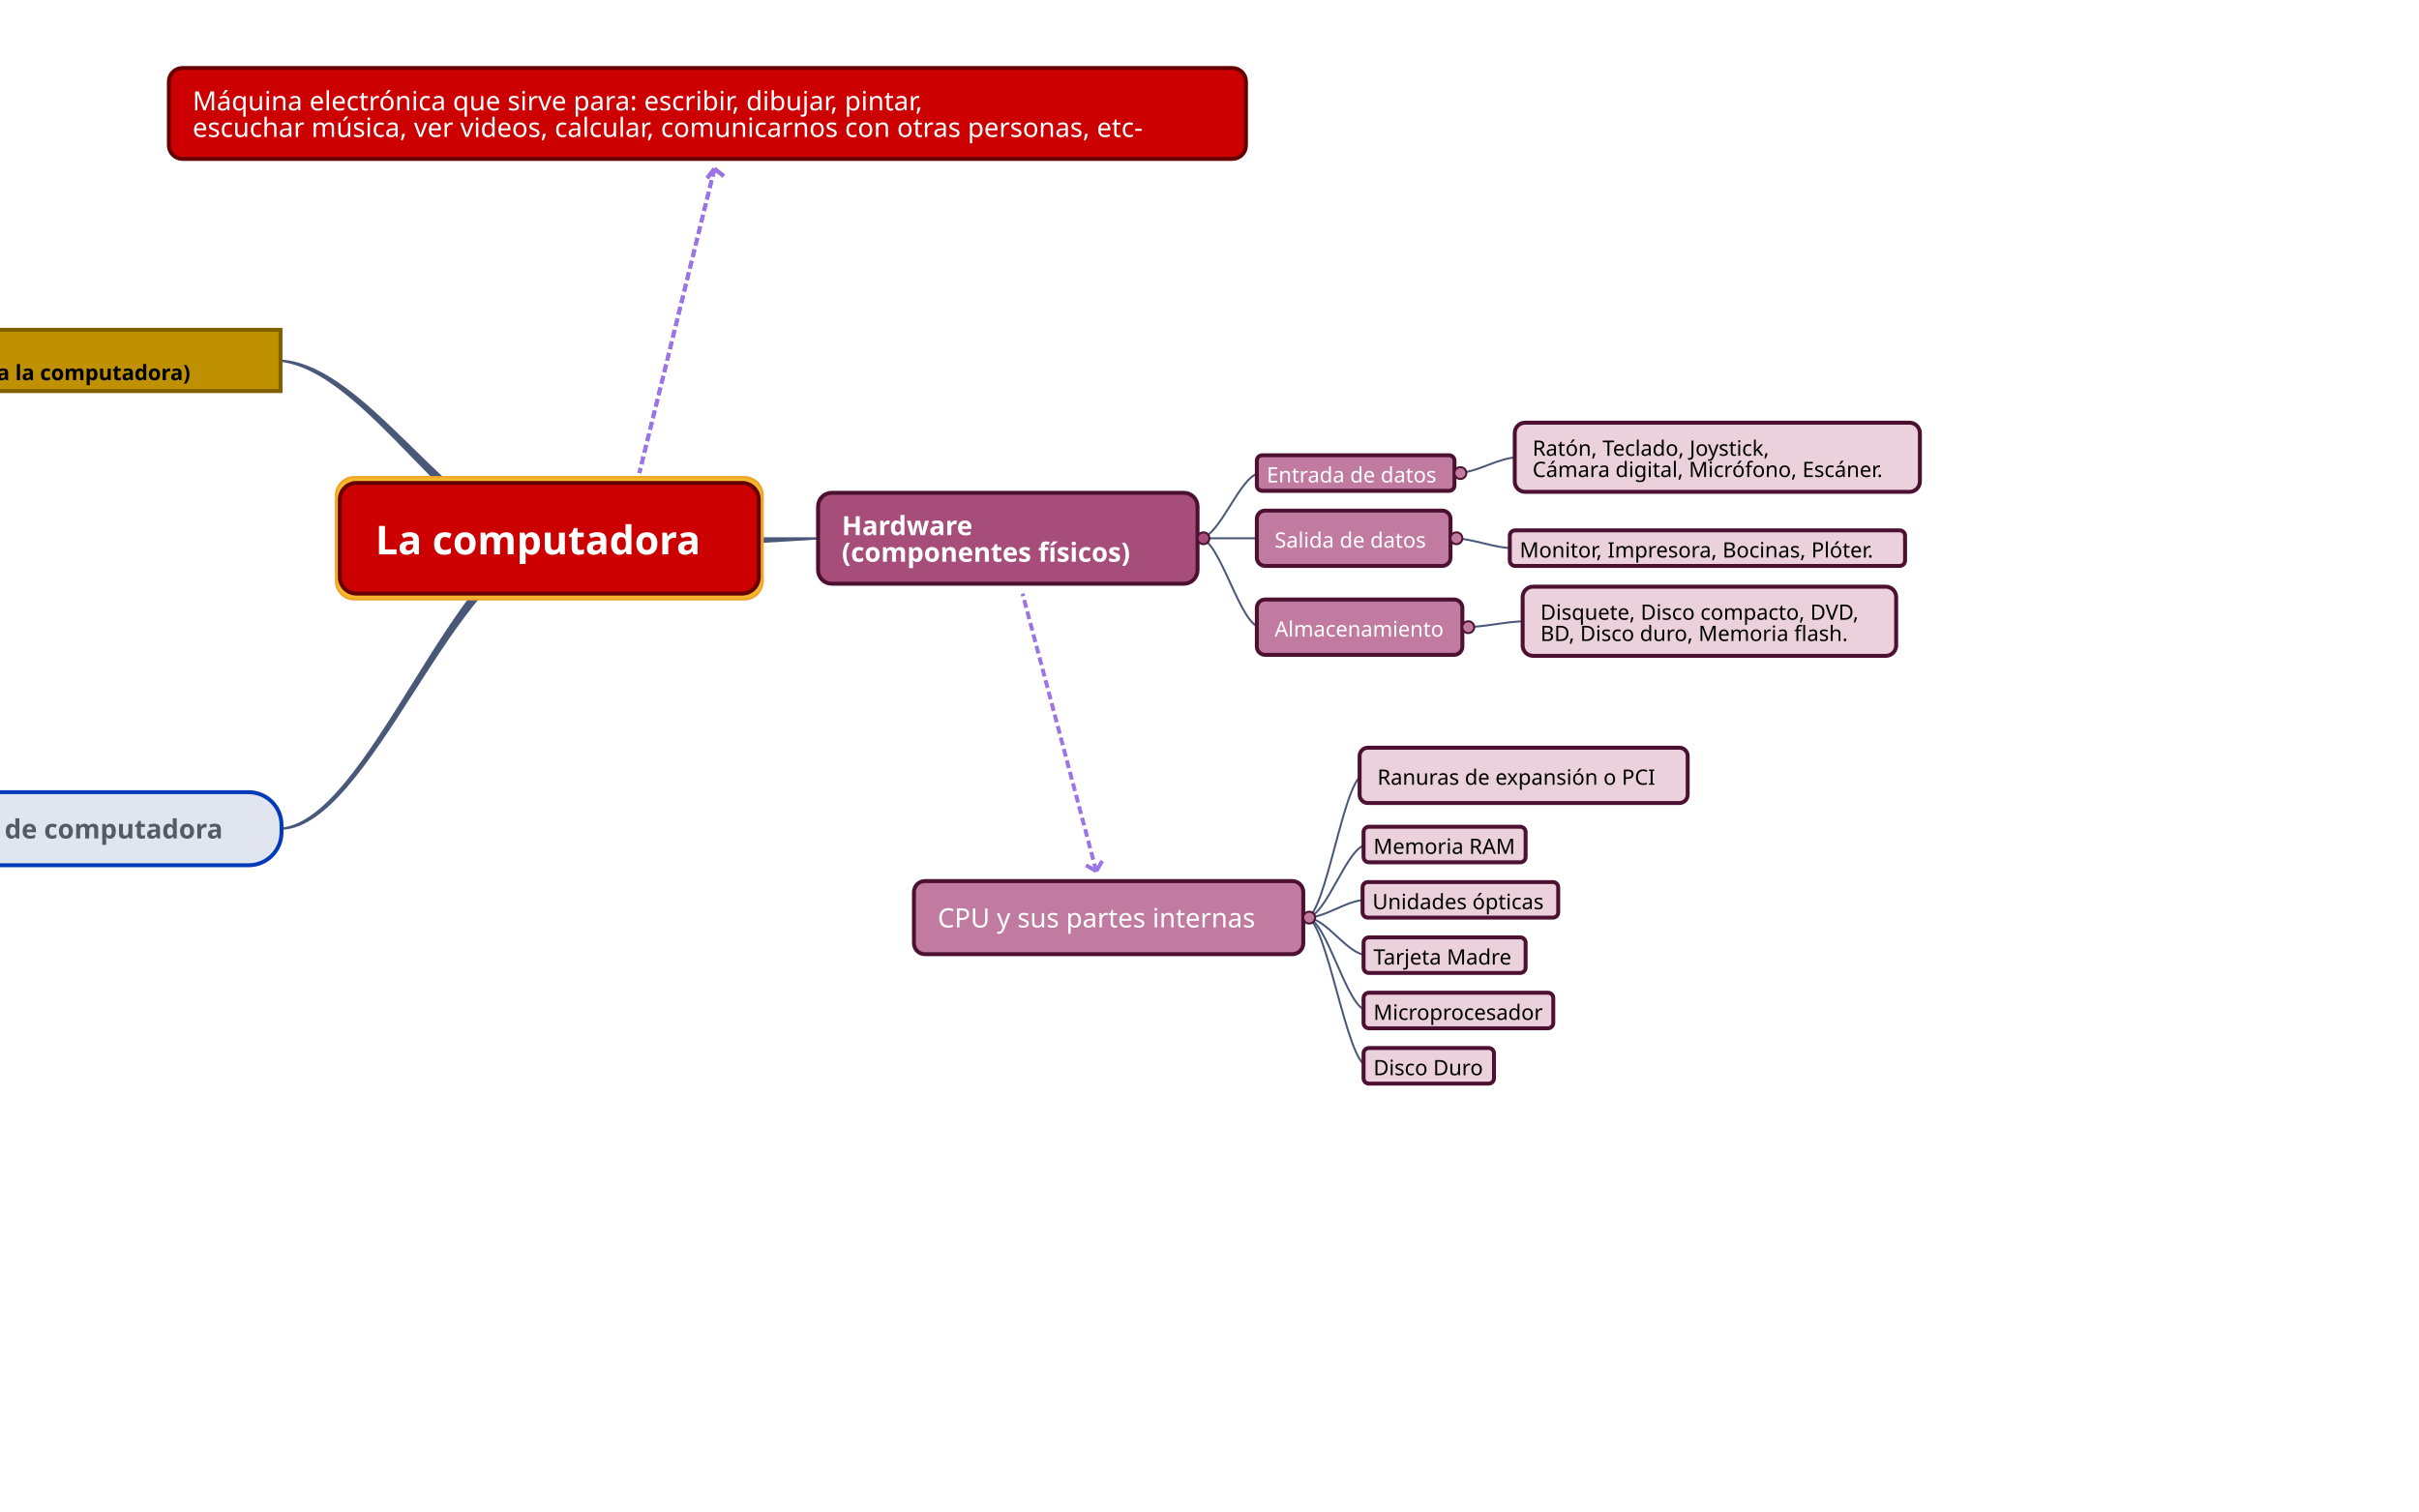
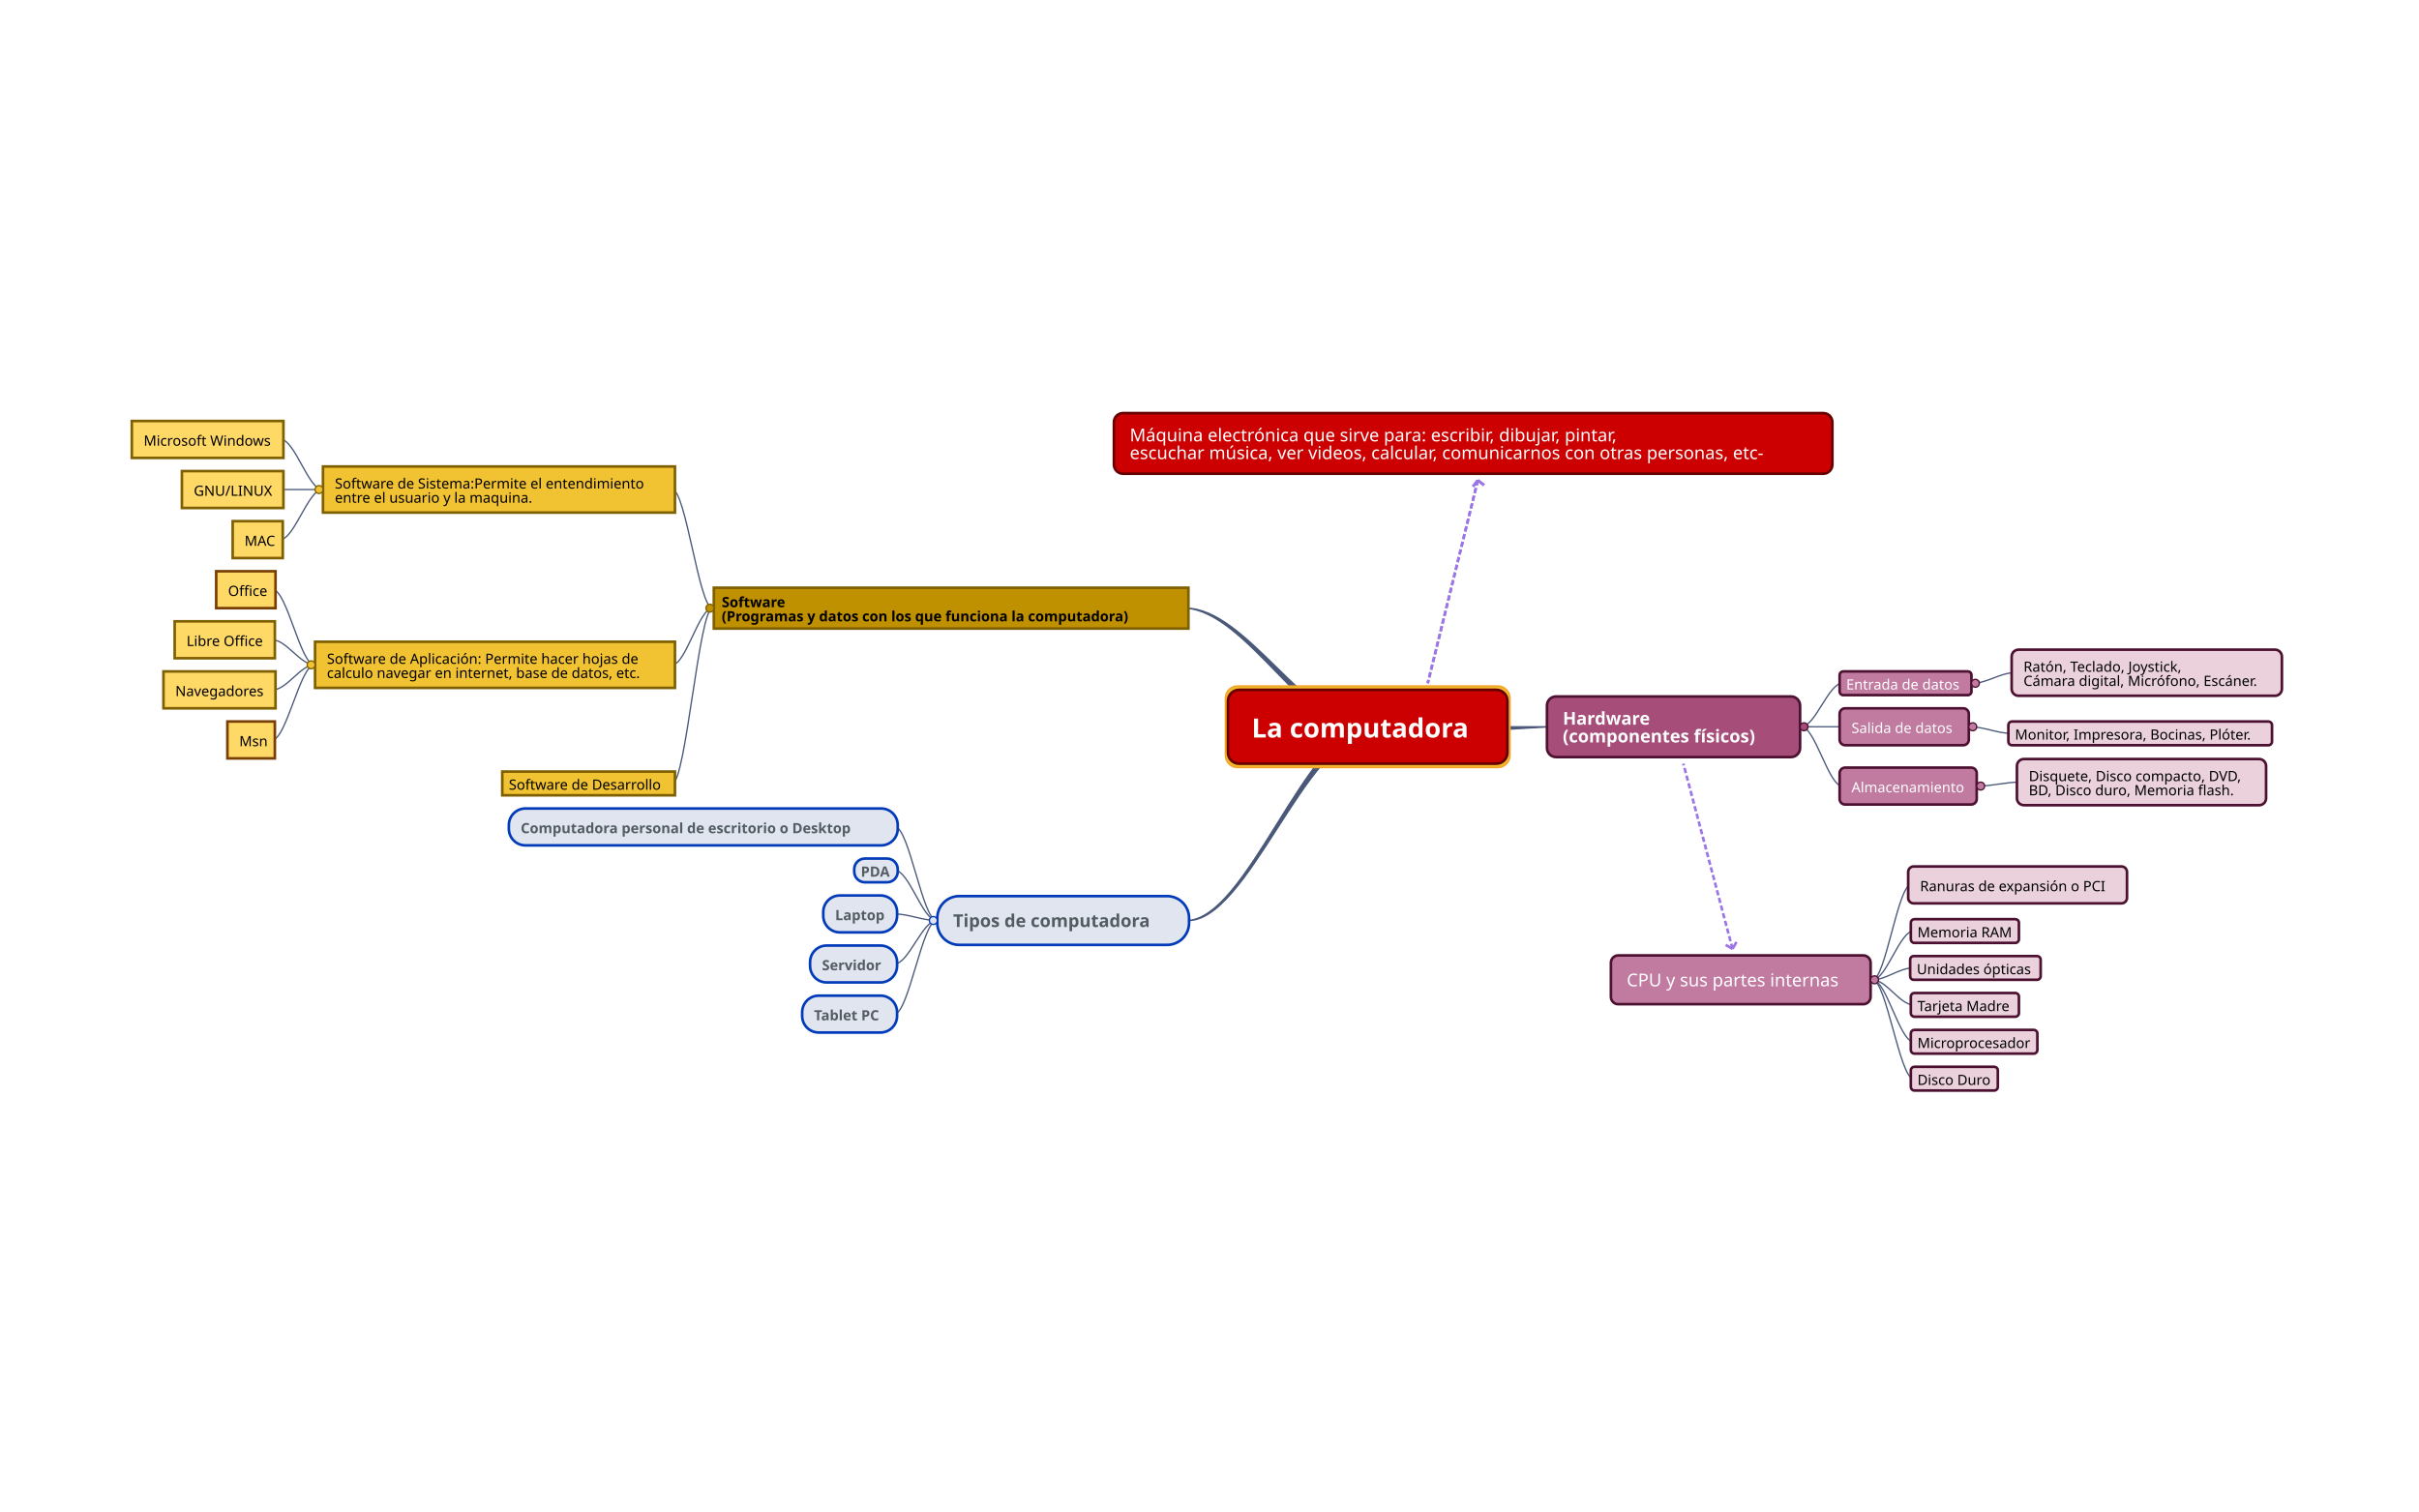
- <svg focusable="true" preserveAspectRatio="none" width="1440" height="900" viewBox="-277.95 -272.425 1224 765" style="background-color:white">
+ <svg focusable="false" preserveAspectRatio="xMidYMid" width="1440" height="900" viewBox="-1037.5 -338 1835  720" style="background-color:white">
  <path style="fill:none " stroke-width="2px" stroke="#3f96ff" stroke-opacity="1" visibility="hidden" />
  <path stroke-width="2px" stroke="#9b74e6" stroke-opacity="1" visibility="visible" d="M83.549,-187 L88.288,-183.319 M83.549,-187 L79.868,-182.262" />
  <path style="fill:none " stroke-width="2px" stroke="#3f96ff" stroke-opacity="1" visibility="hidden" />
  <path stroke-width="2px" stroke="#9b74e6" stroke-opacity="1" visibility="visible" d="M83.549,-187 L88.288,-183.319 M83.549,-187 L79.868,-182.262" />
  <path style="fill:none " stroke-width="2px" stroke="#3f96ff" stroke-opacity="1" visibility="hidden" />
  <path stroke-width="2px" stroke="#9b74e6" stroke-opacity="1" visibility="visible" d="M276.758,168.5 L271.568,165.489 M276.758,168.5 L279.769,163.31" />
  <path style="fill:none " stroke-width="1px" stroke="#495879" stroke-opacity="1" fill="#495879" fill-opacity="1" visibility="visible" d="M383.00,192.00 C393.33,192 403.67,267.00 414.00,267.00" />
  <path style="fill:none " stroke-width="1px" stroke="#495879" stroke-opacity="1" fill="#495879" fill-opacity="1" visibility="visible" d="M383.00,192.00 C393.33,192 403.67,239.00 414.00,239.00" />
  <path style="fill:none " stroke-width="1px" stroke="#495879" stroke-opacity="1" fill="#495879" fill-opacity="1" visibility="visible" d="M383.00,192.00 C393.33,192 403.67,211.00 414.00,211.00" />
  <path style="fill:none " stroke-width="1px" stroke="#495879" stroke-opacity="1" fill="#495879" fill-opacity="1" visibility="visible" d="M383.00,192.00 C393.17,192 403.33,183.00 413.50,183.00" />
  <path style="fill:none " stroke-width="1px" stroke="#495879" stroke-opacity="1" fill="#495879" fill-opacity="1" visibility="visible" d="M383.00,192.00 C393.33,192 403.67,155.00 414.00,155.00" />
  <path style="fill:none " stroke-width="1px" stroke="#495879" stroke-opacity="1" fill="#495879" fill-opacity="1" visibility="visible" d="M383.00,192.00 C392.67,192 402.33,120.00 412.00,120.00" />
  <path style="fill:none " stroke-width="1px" stroke="#495879" stroke-opacity="1" fill="#495879" fill-opacity="1" visibility="visible" d="M-327.00,147.00 C-337.67,147 -348.33,218.00 -359.00,218.00" />
  <path style="fill:none " stroke-width="1px" stroke="#495879" stroke-opacity="1" fill="#495879" fill-opacity="1" visibility="visible" d="M-327.00,147.00 C-337.67,147 -348.33,180.00 -359.00,180.00" />
  <path style="fill:none " stroke-width="1px" stroke="#495879" stroke-opacity="1" fill="#495879" fill-opacity="1" visibility="visible" d="M-327.00,147.00 C-337.67,147 -348.33,142.00 -359.00,142.00" />
  <path style="fill:none " stroke-width="1px" stroke="#495879" stroke-opacity="1" fill="#495879" fill-opacity="1" visibility="visible" d="M-327.00,147.00 C-337.50,147 -348.00,109.00 -358.50,109.00" />
  <path style="fill:none " stroke-width="1px" stroke="#495879" stroke-opacity="1" fill="#495879" fill-opacity="1" visibility="visible" d="M-327.00,147.00 C-337.50,147 -348.00,76.00 -358.50,76.00" />
  <path style="fill:#495879 " stroke-width="1px" stroke="#495879" stroke-opacity="1" fill="#495879" fill-opacity="1" visibility="visible" d="M0.00,0.00 C-45.83,0 -91.67,147.00 -137.50,147.00 -91.67,150.00 -45.83,5.00 0.00,7.00 Z" />
  <path style="fill:none " stroke-width="1px" stroke="#495879" stroke-opacity="1" fill="#495879" fill-opacity="1" visibility="visible" d="M-497.00,-90.00 C-507.17,-90 -517.33,43.00 -527.50,43.00" />
  <path style="fill:none " stroke-width="1px" stroke="#495879" stroke-opacity="1" fill="#495879" fill-opacity="1" visibility="visible" d="M-799.00,-47.00 C-809.67,-47 -820.33,10.00 -831.00,10.00" />
  <path style="fill:none " stroke-width="1px" stroke="#495879" stroke-opacity="1" fill="#495879" fill-opacity="1" visibility="visible" d="M-799.00,-47.00 C-809.50,-47 -820.00,-28.00 -830.50,-28.00" />
  <path style="fill:none " stroke-width="1px" stroke="#495879" stroke-opacity="1" fill="#495879" fill-opacity="1" visibility="visible" d="M-799.00,-47.00 C-809.67,-47 -820.33,-66.00 -831.00,-66.00" />
  <path style="fill:none " stroke-width="1px" stroke="#495879" stroke-opacity="1" fill="#495879" fill-opacity="1" visibility="visible" d="M-799.00,-47.00 C-809.50,-47 -820.00,-104.00 -830.50,-104.00" />
  <path style="fill:none " stroke-width="1px" stroke="#495879" stroke-opacity="1" fill="#495879" fill-opacity="1" visibility="visible" d="M-497.00,-90.00 C-507.17,-90 -517.33,-47.00 -527.50,-47.00" />
  <path style="fill:none " stroke-width="1px" stroke="#495879" stroke-opacity="1" fill="#495879" fill-opacity="1" visibility="visible" d="M-793.00,-180.00 C-803.67,-180 -814.33,-142.00 -825.00,-142.00" />
  <path style="fill:none " stroke-width="1px" stroke="#495879" stroke-opacity="1" fill="#495879" fill-opacity="1" visibility="visible" d="M-793.00,-180.00 C-803.50,-180 -814.00,-180.00 -824.50,-180.00" />
  <path style="fill:none " stroke-width="1px" stroke="#495879" stroke-opacity="1" fill="#495879" fill-opacity="1" visibility="visible" d="M-793.00,-180.00 C-803.50,-180 -814.00,-218.00 -824.50,-218.00" />
  <path style="fill:none " stroke-width="1px" stroke="#495879" stroke-opacity="1" fill="#495879" fill-opacity="1" visibility="visible" d="M-497.00,-90.00 C-507.17,-90 -517.33,-180.00 -527.50,-180.00" />
  <path style="fill:#495879 " stroke-width="1px" stroke="#495879" stroke-opacity="1" fill="#495879" fill-opacity="1" visibility="visible" d="M0.00,0.00 C-46.00,0 -92.00,-90.00 -138.00,-90.00 -92.00,-87.00 -46.00,5.00 0.00,7.00 Z" />
  <path style="fill:none " stroke-width="1px" stroke="#495879" stroke-opacity="1" fill="#495879" fill-opacity="1" visibility="visible" d="M463.00,45.00 C473.50,45 484.00,42.00 494.50,42.00" />
  <path style="fill:none " stroke-width="1px" stroke="#495879" stroke-opacity="1" fill="#495879" fill-opacity="1" visibility="visible" d="M329.00,0.00 C339.33,0 349.67,45.00 360.00,45.00" />
  <path style="fill:none " stroke-width="1px" stroke="#495879" stroke-opacity="1" fill="#495879" fill-opacity="1" visibility="visible" d="M457.00,0.00 C467.33,0 477.67,5.00 488.00,5.00" />
  <path style="fill:none " stroke-width="1px" stroke="#495879" stroke-opacity="1" fill="#495879" fill-opacity="1" visibility="visible" d="M329.00,0.00 C339.33,0 349.67,0.00 360.00,0.00" />
  <path style="fill:none " stroke-width="1px" stroke="#495879" stroke-opacity="1" fill="#495879" fill-opacity="1" visibility="visible" d="M459.00,-33.00 C469.50,-33 480.00,-41.00 490.50,-41.00" />
  <path style="fill:none " stroke-width="1px" stroke="#495879" stroke-opacity="1" fill="#495879" fill-opacity="1" visibility="visible" d="M329.00,0.00 C339.33,0 349.67,-33.00 360.00,-33.00" />
  <path style="fill:#495879 " stroke-width="1px" stroke="#495879" stroke-opacity="1" fill="#495879" fill-opacity="1" visibility="visible" d="M0.00,0.00 C46.00,0 92.00,0.00 138.00,0.00 92.00,3.00 46.00,5.00 0.00,7.00 Z" />
  <g preserveAspectRatio="none" focusable="true" width="100" height="100" transform="translate(-106,-28) scale(1,1)" visibility="visible">
    <rect width="216" height="62" rx="9.3" ry="9.3" x="-2" y="-3" stroke-width="1px" stroke="rgb(241,163,39)" fill="rgb(244,184,45)" stroke-opacity="1" fill-opacity="1" style="cursor: default;" />
    <rect width="212" height="56" rx="8.4" ry="8.4" x="0" y="0" stroke-width="2px" fill="#cc0000" stroke="#660000" style="cursor: default;" />
    <text font-family="Verdana" font-size="20.156" font-style="normal" font-weight="bold" fill="#feffff" visibility="visible" style="cursor: default;" y="16" x="18">
      <tspan dy="1em" x="18">La computadora</tspan>
    </text>
    <g preserveAspectRatio="none" focusable="true" width="0" height="31.2" />
  </g>
  <g preserveAspectRatio="none" focusable="true" width="100" height="100" transform="translate(136,-23) scale(1,1)" visibility="visible">
    <rect width="196" height="52" rx="7.8" ry="7.8" x="-2" y="-3" stroke-width="1px" stroke="rgb(241,163,39)" fill="rgb(252,235,192)" stroke-opacity="0" fill-opacity="0" />
    <rect width="192" height="46" rx="6.9" ry="6.9" x="0" y="0" stroke-width="2px" fill="#a64d79" stroke="#4c1130" style="cursor: default;" />
    <text font-family="Verdana" font-size="13.438" font-style="normal" font-weight="bold" fill="#feffff" visibility="visible" style="cursor: move;" y="8" x="12">
      <tspan dy="1em" x="12">Hardware</tspan>
      <tspan dy="1em" x="12">(componentes físicos)</tspan>
    </text>
    <ellipse width="6" height="6" rx="3" ry="3" cx="195" cy="23" stroke-width="1px" fill="#a64d79" visibility="visible" stroke="#4c1130" style="cursor: default;" />
    <g preserveAspectRatio="none" focusable="true" width="0" height="19.5" />
  </g>
  <g preserveAspectRatio="none" focusable="true" width="100" height="100" transform="translate(358,-42) scale(1,1)" visibility="visible">
    <rect width="104" height="24" rx="3.6" ry="3.6" x="-2" y="-3" stroke-width="1px" stroke="rgb(241,163,39)" fill="rgb(252,235,192)" stroke-opacity="0" fill-opacity="0" />
    <rect width="100" height="18" rx="2.7" ry="2.7" x="0" y="0" stroke-width="2px" fill="#c27ba0" stroke="#4c1130" style="cursor: default;" />
    <text font-family="Verdana" font-size="10.75" font-style="normal" font-weight="normal" fill="#feffff" visibility="visible" style="cursor: move;" y="3" x="5">
      <tspan dy="1em" x="5">Entrada de datos</tspan>
      <tspan dy="1em" x="5" />
    </text>
    <ellipse width="6" height="6" rx="3" ry="3" cx="103" cy="9" stroke-width="1px" fill="#c27ba0" visibility="visible" stroke="#4c1130" style="cursor: default;" />
    <g preserveAspectRatio="none" focusable="true" width="0" height="7.8" />
  </g>
  <g preserveAspectRatio="none" focusable="true" width="100" height="100" transform="translate(488.5,-58.5) scale(1,1)" visibility="visible">
    <rect width="209" height="41" rx="6.15" ry="6.15" x="-2" y="-3" stroke-width="1px" stroke="rgb(241,163,39)" fill="rgb(252,235,192)" stroke-opacity="0" fill-opacity="0" />
    <rect width="205" height="35" rx="5.25" ry="5.25" x="0" y="0" stroke-width="2px" fill="#ead1dc" stroke="#4c1130" style="cursor: default;" />
    <text font-family="Verdana" font-size="10.75" font-style="normal" font-weight="normal" fill="#000000" visibility="visible" style="cursor: move;" y="6" x="9">
      <tspan dy="1em" x="9"> Ratón, Teclado, Joystick,</tspan>
      <tspan dy="1em" x="9">Cámara digital, Micrófono, Escáner.</tspan>
    </text>
    <ellipse width="6" height="6" rx="3" ry="3" cx="3" cy="3" stroke-width="1px" fill="#ead1dc" visibility="hidden" stroke="#4c1130" style="cursor: default;" />
    <g preserveAspectRatio="none" focusable="true" width="0" height="15.6" />
  </g>
  <g preserveAspectRatio="none" focusable="true" width="100" height="100" transform="translate(358,-14) scale(1,1)" visibility="visible">
    <rect width="102" height="34" rx="5.1" ry="5.1" x="-2" y="-3" stroke-width="1px" stroke="rgb(241,163,39)" fill="rgb(252,235,192)" stroke-opacity="0" fill-opacity="0" />
    <rect width="98" height="28" rx="4.2" ry="4.2" x="0" y="0" stroke-width="2px" fill="#c27ba0" stroke="#4c1130" style="cursor: default;" />
    <text font-family="Verdana" font-size="10.75" font-style="normal" font-weight="normal" fill="#feffff" visibility="visible" style="cursor: move;" y="8" x="9">
      <tspan dy="1em" x="9">Salida de datos</tspan>
    </text>
    <ellipse width="6" height="6" rx="3" ry="3" cx="101" cy="14" stroke-width="1px" fill="#c27ba0" visibility="visible" stroke="#4c1130" style="cursor: default;" />
    <g preserveAspectRatio="none" focusable="true" width="0" height="15.6" />
  </g>
  <g preserveAspectRatio="none" focusable="true" width="100" height="100" transform="translate(486,-4) scale(1,1)" visibility="visible">
    <rect width="204" height="24" rx="3.6" ry="3.6" x="-2" y="-3" stroke-width="1px" stroke="rgb(241,163,39)" fill="rgb(252,235,192)" stroke-opacity="0" fill-opacity="0" />
    <rect width="200" height="18" rx="2.7" ry="2.7" x="0" y="0" stroke-width="2px" fill="#ead1dc" stroke="#4c1130" style="cursor: default;" />
    <text font-family="Verdana" font-size="10.75" font-style="normal" font-weight="normal" fill="#000000" visibility="visible" style="cursor: move;" y="3" x="5">
      <tspan dy="1em" x="5">Monitor, Impresora, Bocinas, Plóter.</tspan>
      <tspan dy="1em" x="5" />
    </text>
    <ellipse width="6" height="6" rx="3" ry="3" cx="3" cy="3" stroke-width="1px" fill="#ead1dc" visibility="hidden" stroke="#4c1130" style="cursor: default;" />
    <g preserveAspectRatio="none" focusable="true" width="0" height="7.8" />
  </g>
  <g preserveAspectRatio="none" focusable="true" width="100" height="100" transform="translate(358,31) scale(1,1)" visibility="visible">
    <rect width="108" height="34" rx="5.1" ry="5.1" x="-2" y="-3" stroke-width="1px" stroke="rgb(241,163,39)" fill="rgb(252,235,192)" stroke-opacity="0" fill-opacity="0" />
    <rect width="104" height="28" rx="4.2" ry="4.2" x="0" y="0" stroke-width="2px" fill="#c27ba0" stroke="#4c1130" style="cursor: default;" />
    <text font-family="Verdana" font-size="10.75" font-style="normal" font-weight="normal" fill="#feffff" visibility="visible" style="cursor: move;" y="8" x="9">
      <tspan dy="1em" x="9">Almacenamiento</tspan>
    </text>
    <ellipse width="6" height="6" rx="3" ry="3" cx="107" cy="14" stroke-width="1px" fill="#c27ba0" visibility="visible" stroke="#4c1130" style="cursor: default;" />
    <g preserveAspectRatio="none" focusable="true" width="0" height="15.6" />
  </g>
  <g preserveAspectRatio="none" focusable="true" width="100" height="100" transform="translate(492.5,24.5) scale(1,1)" visibility="visible">
    <rect width="193" height="41" rx="6.15" ry="6.15" x="-2" y="-3" stroke-width="1px" stroke="rgb(241,163,39)" fill="rgb(252,235,192)" stroke-opacity="0" fill-opacity="0" />
    <rect width="189" height="35" rx="5.25" ry="5.25" x="0" y="0" stroke-width="2px" fill="#ead1dc" stroke="#4c1130" style="cursor: default;" />
    <text font-family="Verdana" font-size="10.75" font-style="normal" font-weight="normal" fill="#000000" visibility="visible" style="cursor: move;" y="6" x="9">
      <tspan dy="1em" x="9">Disquete, Disco compacto, DVD,</tspan>
      <tspan dy="1em" x="9">BD, Disco duro, Memoria flash.</tspan>
    </text>
    <ellipse width="6" height="6" rx="3" ry="3" cx="3" cy="3" stroke-width="1px" fill="#ead1dc" visibility="hidden" stroke="#4c1130" style="cursor: default;" />
    <g preserveAspectRatio="none" focusable="true" width="0" height="15.6" />
  </g>
  <g preserveAspectRatio="none" focusable="true" width="100" height="100" transform="translate(-496,-105.5) scale(1,1)" visibility="visible">
    <rect width="364" height="37" rx="5.55" ry="5.55" x="-2" y="-3" stroke-width="1px" stroke="rgb(241,163,39)" fill="rgb(252,235,192)" stroke-opacity="0" fill-opacity="0" />
    <rect width="360" height="31" rx="0" ry="0" x="0" y="0" stroke-width="2px" fill="#bf9000" stroke="#7f6000" style="cursor: default;" />
    <text font-family="Verdana" font-size="10.75" font-style="normal" font-weight="bold" fill="#000000" visibility="visible" style="cursor: move;" y="4" x="6">
      <tspan dy="1em" x="6">Software</tspan>
      <tspan dy="1em" x="6">(Programas y datos con los que funciona la computadora)</tspan>
      <tspan dy="1em" x="6" />
    </text>
    <ellipse width="6" height="6" rx="3" ry="3" cx="-3" cy="15.5" stroke-width="1px" fill="#bf9000" visibility="visible" stroke="#7f6000" style="cursor: default;" />
    <g preserveAspectRatio="none" focusable="true" width="0" height="10.4" />
  </g>
  <g preserveAspectRatio="none" focusable="true" width="100" height="100" transform="translate(-792.5,-197.5) scale(1,1)" visibility="visible">
    <rect width="271" height="41" rx="6.15" ry="6.15" x="-2" y="-3" stroke-width="1px" stroke="rgb(241,163,39)" fill="rgb(252,235,192)" stroke-opacity="0" fill-opacity="0" />
    <rect width="267" height="35" rx="0" ry="0" x="0" y="0" stroke-width="2px" fill="#f1c232" stroke="#7f6000" style="cursor: default;" />
    <text font-family="Verdana" font-size="10.75" font-style="normal" font-weight="normal" fill="#000000" visibility="visible" style="cursor: move;" y="6" x="9">
      <tspan dy="1em" x="9">Software de Sistema:Permite el entendimiento</tspan>
      <tspan dy="1em" x="9">entre el usuario y la maquina.</tspan>
    </text>
    <ellipse width="6" height="6" rx="3" ry="3" cx="-3" cy="17.5" stroke-width="1px" fill="#f1c232" visibility="visible" stroke="#7f6000" style="cursor: default;" />
    <g preserveAspectRatio="none" focusable="true" width="0" height="15.6" />
  </g>
  <g preserveAspectRatio="none" focusable="true" width="100" height="100" transform="translate(-937.5,-232) scale(1,1)" visibility="visible">
    <rect width="119" height="34" rx="5.1" ry="5.1" x="-2" y="-3" stroke-width="1px" stroke="rgb(241,163,39)" fill="rgb(252,235,192)" stroke-opacity="0" fill-opacity="0" />
    <rect width="115" height="28" rx="0" ry="0" x="0" y="0" stroke-width="2px" fill="#ffd966" stroke="#7f6000" style="cursor: default;" />
    <text font-family="Verdana" font-size="10.75" font-style="normal" font-weight="normal" fill="#000000" visibility="visible" style="cursor: move;" y="8" x="9">
      <tspan dy="1em" x="9">Microsoft Windows</tspan>
    </text>
    <ellipse width="6" height="6" rx="3" ry="3" cx="3" cy="3" stroke-width="1px" fill="#ffd966" visibility="hidden" stroke="#7f6000" style="cursor: default;" />
    <g preserveAspectRatio="none" focusable="true" width="0" height="15.6" />
  </g>
  <g preserveAspectRatio="none" focusable="true" width="100" height="100" transform="translate(-899.5,-194) scale(1,1)" visibility="visible">
    <rect width="81" height="34" rx="5.1" ry="5.1" x="-2" y="-3" stroke-width="1px" stroke="rgb(241,163,39)" fill="rgb(252,235,192)" stroke-opacity="0" fill-opacity="0" />
    <rect width="77" height="28" rx="0" ry="0" x="0" y="0" stroke-width="2px" fill="#ffd966" stroke="#7f6000" style="cursor: default;" />
    <text font-family="Verdana" font-size="10.75" font-style="normal" font-weight="normal" fill="#000000" visibility="visible" style="cursor: move;" y="8" x="9">
      <tspan dy="1em" x="9">GNU/LINUX</tspan>
    </text>
    <ellipse width="6" height="6" rx="3" ry="3" cx="3" cy="3" stroke-width="1px" fill="#ffd966" visibility="hidden" stroke="#7f6000" style="cursor: default;" />
    <g preserveAspectRatio="none" focusable="true" width="0" height="15.6" />
  </g>
  <g preserveAspectRatio="none" focusable="true" width="100" height="100" transform="translate(-861,-156) scale(1,1)" visibility="visible">
    <rect width="42" height="34" rx="5.1" ry="5.1" x="-2" y="-3" stroke-width="1px" stroke="rgb(241,163,39)" fill="rgb(252,235,192)" stroke-opacity="0" fill-opacity="0" />
    <rect width="38" height="28" rx="0" ry="0" x="0" y="0" stroke-width="2px" fill="#ffd966" stroke="#7f6000" style="cursor: default;" />
    <text font-family="Verdana" font-size="10.75" font-style="normal" font-weight="normal" fill="#000000" visibility="visible" style="cursor: move;" y="8" x="9">
      <tspan dy="1em" x="9">MAC </tspan>
    </text>
    <ellipse width="6" height="6" rx="3" ry="3" cx="3" cy="3" stroke-width="1px" fill="#ffd966" visibility="hidden" stroke="#7f6000" style="cursor: default;" />
    <g preserveAspectRatio="none" focusable="true" width="0" height="15.6" />
  </g>
  <g preserveAspectRatio="none" focusable="true" width="100" height="100" transform="translate(-798.5,-64.5) scale(1,1)" visibility="visible">
    <rect width="277" height="41" rx="6.15" ry="6.15" x="-2" y="-3" stroke-width="1px" stroke="rgb(241,163,39)" fill="rgb(252,235,192)" stroke-opacity="0" fill-opacity="0" />
    <rect width="273" height="35" rx="0" ry="0" x="0" y="0" stroke-width="2px" fill="#f1c232" stroke="#7f6000" style="cursor: default;" />
    <text font-family="Verdana" font-size="10.75" font-style="normal" font-weight="normal" fill="#000000" visibility="visible" style="cursor: move;" y="6" x="9">
      <tspan dy="1em" x="9">Software de Aplicación: Permite hacer hojas de</tspan>
      <tspan dy="1em" x="9">calculo navegar en internet, base de datos, etc.</tspan>
    </text>
    <ellipse width="6" height="6" rx="3" ry="3" cx="-3" cy="17.5" stroke-width="1px" fill="#f1c232" visibility="visible" stroke="#7f6000" style="cursor: default;" />
    <g preserveAspectRatio="none" focusable="true" width="0" height="15.6" />
  </g>
  <g preserveAspectRatio="none" focusable="true" width="100" height="100" transform="translate(-873.5,-118) scale(1,1)" visibility="visible">
    <rect width="49" height="34" rx="5.1" ry="5.1" x="-2" y="-3" stroke-width="1px" stroke="rgb(241,163,39)" fill="rgb(252,235,192)" stroke-opacity="0" fill-opacity="0" />
    <rect width="45" height="28" rx="0" ry="0" x="0" y="0" stroke-width="2px" fill="#ffd966" stroke="#783f04" style="cursor: default;" />
    <text font-family="Verdana" font-size="10.75" font-style="normal" font-weight="normal" fill="#000000" visibility="visible" style="cursor: move;" y="8" x="9">
      <tspan dy="1em" x="9">Office</tspan>
    </text>
    <ellipse width="6" height="6" rx="3" ry="3" cx="3" cy="3" stroke-width="1px" fill="#ffd966" visibility="hidden" stroke="#783f04" style="cursor: default;" />
    <g preserveAspectRatio="none" focusable="true" width="0" height="15.6" />
  </g>
  <g preserveAspectRatio="none" focusable="true" width="100" height="100" transform="translate(-905,-80) scale(1,1)" visibility="visible">
    <rect width="80" height="34" rx="5.1" ry="5.1" x="-2" y="-3" stroke-width="1px" stroke="rgb(241,163,39)" fill="rgb(252,235,192)" stroke-opacity="0" fill-opacity="0" />
    <rect width="76" height="28" rx="0" ry="0" x="0" y="0" stroke-width="2px" fill="#ffd966" stroke="#7f6000" style="cursor: default;" />
    <text font-family="Verdana" font-size="10.75" font-style="normal" font-weight="normal" fill="#000000" visibility="visible" style="cursor: move;" y="8" x="9">
      <tspan dy="1em" x="9">Libre Office</tspan>
    </text>
    <ellipse width="6" height="6" rx="3" ry="3" cx="3" cy="3" stroke-width="1px" fill="#ffd966" visibility="hidden" stroke="#7f6000" style="cursor: default;" />
    <g preserveAspectRatio="none" focusable="true" width="0" height="15.6" />
  </g>
  <g preserveAspectRatio="none" focusable="true" width="100" height="100" transform="translate(-913.5,-42) scale(1,1)" visibility="visible">
    <rect width="89" height="34" rx="5.1" ry="5.1" x="-2" y="-3" stroke-width="1px" stroke="rgb(241,163,39)" fill="rgb(252,235,192)" stroke-opacity="0" fill-opacity="0" />
    <rect width="85" height="28" rx="0" ry="0" x="0" y="0" stroke-width="2px" fill="#ffd966" stroke="#7f6000" style="cursor: default;" />
    <text font-family="Verdana" font-size="10.75" font-style="normal" font-weight="normal" fill="#000000" visibility="visible" style="cursor: move;" y="8" x="9">
      <tspan dy="1em" x="9">Navegadores</tspan>
    </text>
    <ellipse width="6" height="6" rx="3" ry="3" cx="3" cy="3" stroke-width="1px" fill="#ffd966" visibility="hidden" stroke="#7f6000" style="cursor: default;" />
    <g preserveAspectRatio="none" focusable="true" width="0" height="15.6" />
  </g>
  <g preserveAspectRatio="none" focusable="true" width="100" height="100" transform="translate(-865,-4) scale(1,1)" visibility="visible">
    <rect width="40" height="34" rx="5.1" ry="5.1" x="-2" y="-3" stroke-width="1px" stroke="rgb(241,163,39)" fill="rgb(252,235,192)" stroke-opacity="0" fill-opacity="0" />
    <rect width="36" height="28" rx="0" ry="0" x="0" y="0" stroke-width="2px" fill="#ffd966" stroke="#783f04" style="cursor: default;" />
    <text font-family="Verdana" font-size="10.75" font-style="normal" font-weight="normal" fill="#000000" visibility="visible" style="cursor: move;" y="8" x="9">
      <tspan dy="1em" x="9">Msn</tspan>
    </text>
    <ellipse width="6" height="6" rx="3" ry="3" cx="3" cy="3" stroke-width="1px" fill="#ffd966" visibility="hidden" stroke="#783f04" style="cursor: default;" />
    <g preserveAspectRatio="none" focusable="true" width="0" height="15.6" />
  </g>
  <g preserveAspectRatio="none" focusable="true" width="100" height="100" transform="translate(-656.5,34) scale(1,1)" visibility="visible">
    <rect width="135" height="24" rx="3.6" ry="3.6" x="-2" y="-3" stroke-width="1px" stroke="rgb(241,163,39)" fill="rgb(252,235,192)" stroke-opacity="0" fill-opacity="0" />
    <rect width="131" height="18" rx="0" ry="0" x="0" y="0" stroke-width="2px" fill="#f1c232" stroke="#7f6000" style="cursor: default;" />
    <text font-family="Verdana" font-size="10.75" font-style="normal" font-weight="normal" fill="#000000" visibility="visible" style="cursor: move;" y="3" x="5">
      <tspan dy="1em" x="5">Software de Desarrollo</tspan>
      <tspan dy="1em" x="5" />
    </text>
    <ellipse width="6" height="6" rx="3" ry="3" cx="3" cy="3" stroke-width="1px" fill="#f1c232" visibility="hidden" stroke="#7f6000" style="cursor: default;" />
    <g preserveAspectRatio="none" focusable="true" width="0" height="7.8" />
  </g>
  <g preserveAspectRatio="none" focusable="true" width="100" height="100" transform="translate(-326.5,128.5) scale(1,1)" visibility="visible">
    <rect width="195" height="43" rx="6.45" ry="6.45" x="-2" y="-3" stroke-width="1px" stroke="rgb(241,163,39)" fill="rgb(252,235,192)" stroke-opacity="0" fill-opacity="0" />
    <rect width="191" height="37" rx="16.65" ry="16.65" x="0" y="0" stroke-width="2px" fill="rgb(224,229,239)" stroke="rgb(2,59,185)" style="cursor: default;" />
    <text font-family="Verdana" font-size="13.438" font-style="normal" font-weight="bold" fill="rgb(82,92,97)" visibility="visible" style="cursor: move;" y="10" x="12">
      <tspan dy="1em" x="12">Tipos de computadora</tspan>
    </text>
    <ellipse width="6" height="6" rx="3" ry="3" cx="-3" cy="18.5" stroke-width="1px" fill="rgb(224,229,239)" visibility="visible" stroke="rgb(2,59,185)" style="cursor: default;" />
    <g preserveAspectRatio="none" focusable="true" width="0" height="20.8" />
  </g>
  <g preserveAspectRatio="none" focusable="true" width="100" height="100" transform="translate(-651.5,62) scale(1,1)" visibility="visible">
    <rect width="299" height="34" rx="5.1" ry="5.1" x="-2" y="-3" stroke-width="1px" stroke="rgb(241,163,39)" fill="rgb(252,235,192)" stroke-opacity="0" fill-opacity="0" />
    <rect width="295" height="28" rx="12.6" ry="12.6" x="0" y="0" stroke-width="2px" fill="rgb(224,229,239)" stroke="rgb(2,59,185)" style="cursor: default;" />
    <text font-family="Verdana" font-size="10.75" font-style="normal" font-weight="bold" fill="rgb(82,92,97)" visibility="visible" style="cursor: move;" y="8" x="9">
      <tspan dy="1em" x="9">Computadora personal de escritorio o Desktop</tspan>
    </text>
    <ellipse width="6" height="6" rx="3" ry="3" cx="3" cy="3" stroke-width="1px" fill="rgb(224,229,239)" visibility="hidden" stroke="rgb(2,59,185)" style="cursor: default;" />
    <g preserveAspectRatio="none" focusable="true" width="0" height="15.6" />
  </g>
  <g preserveAspectRatio="none" focusable="true" width="100" height="100" transform="translate(-389.5,100) scale(1,1)" visibility="visible">
    <rect width="37" height="24" rx="3.6" ry="3.6" x="-2" y="-3" stroke-width="1px" stroke="rgb(241,163,39)" fill="rgb(252,235,192)" stroke-opacity="0" fill-opacity="0" />
    <rect width="33" height="18" rx="8.1" ry="8.1" x="0" y="0" stroke-width="2px" fill="rgb(224,229,239)" stroke="rgb(2,59,185)" style="cursor: default;" />
    <text font-family="Verdana" font-size="10.75" font-style="normal" font-weight="bold" fill="rgb(82,92,97)" visibility="visible" style="cursor: move;" y="3" x="5">
      <tspan dy="1em" x="5">PDA</tspan>
      <tspan dy="1em" x="5" />
    </text>
    <ellipse width="6" height="6" rx="3" ry="3" cx="3" cy="3" stroke-width="1px" fill="rgb(224,229,239)" visibility="hidden" stroke="rgb(2,59,185)" style="cursor: default;" />
    <g preserveAspectRatio="none" focusable="true" width="0" height="7.8" />
  </g>
  <g preserveAspectRatio="none" focusable="true" width="100" height="100" transform="translate(-413,128) scale(1,1)" visibility="visible">
    <rect width="60" height="34" rx="5.1" ry="5.1" x="-2" y="-3" stroke-width="1px" stroke="rgb(241,163,39)" fill="rgb(252,235,192)" stroke-opacity="0" fill-opacity="0" />
    <rect width="56" height="28" rx="12.6" ry="12.6" x="0" y="0" stroke-width="2px" fill="rgb(224,229,239)" stroke="rgb(2,59,185)" style="cursor: default;" />
    <text font-family="Verdana" font-size="10.75" font-style="normal" font-weight="bold" fill="rgb(82,92,97)" visibility="visible" style="cursor: move;" y="8" x="9">
      <tspan dy="1em" x="9">Laptop</tspan>
    </text>
    <ellipse width="6" height="6" rx="3" ry="3" cx="3" cy="3" stroke-width="1px" fill="rgb(224,229,239)" visibility="hidden" stroke="rgb(2,59,185)" style="cursor: default;" />
    <g preserveAspectRatio="none" focusable="true" width="0" height="15.6" />
  </g>
  <g preserveAspectRatio="none" focusable="true" width="100" height="100" transform="translate(-423,166) scale(1,1)" visibility="visible">
    <rect width="70" height="34" rx="5.1" ry="5.1" x="-2" y="-3" stroke-width="1px" stroke="rgb(241,163,39)" fill="rgb(252,235,192)" stroke-opacity="0" fill-opacity="0" />
    <rect width="66" height="28" rx="12.6" ry="12.6" x="0" y="0" stroke-width="2px" fill="rgb(224,229,239)" stroke="rgb(2,59,185)" style="cursor: default;" />
    <text font-family="Verdana" font-size="10.75" font-style="normal" font-weight="bold" fill="rgb(82,92,97)" visibility="visible" style="cursor: move;" y="8" x="9">
      <tspan dy="1em" x="9">Servidor</tspan>
    </text>
    <ellipse width="6" height="6" rx="3" ry="3" cx="3" cy="3" stroke-width="1px" fill="rgb(224,229,239)" visibility="hidden" stroke="rgb(2,59,185)" style="cursor: default;" />
    <g preserveAspectRatio="none" focusable="true" width="0" height="15.6" />
  </g>
  <g preserveAspectRatio="none" focusable="true" width="100" height="100" transform="translate(-429,204) scale(1,1)" visibility="visible">
    <rect width="76" height="34" rx="5.1" ry="5.1" x="-2" y="-3" stroke-width="1px" stroke="rgb(241,163,39)" fill="rgb(252,235,192)" stroke-opacity="0" fill-opacity="0" />
    <rect width="72" height="28" rx="12.6" ry="12.6" x="0" y="0" stroke-width="2px" fill="rgb(224,229,239)" stroke="rgb(2,59,185)" style="cursor: default;" />
    <text font-family="Verdana" font-size="10.75" font-style="normal" font-weight="bold" fill="rgb(82,92,97)" visibility="visible" style="cursor: move;" y="8" x="9">
      <tspan dy="1em" x="9">Tablet PC</tspan>
    </text>
    <ellipse width="6" height="6" rx="3" ry="3" cx="3" cy="3" stroke-width="1px" fill="rgb(224,229,239)" visibility="hidden" stroke="rgb(2,59,185)" style="cursor: default;" />
    <g preserveAspectRatio="none" focusable="true" width="0" height="15.6" />
  </g>
  <g preserveAspectRatio="none" focusable="true" width="100" height="100" transform="translate(184.5,173.5) scale(1,1)" visibility="visible">
    <rect width="201" height="43" rx="6.45" ry="6.45" x="-2" y="-3" stroke-width="1px" stroke="rgb(241,163,39)" fill="rgb(252,235,192)" stroke-opacity="0" fill-opacity="0" />
    <rect width="197" height="37" rx="5.55" ry="5.55" x="0" y="0" stroke-width="2px" fill="#c27ba0" stroke="#4c1130" style="cursor: default;" />
    <text font-family="Verdana" font-size="13.438" font-style="normal" font-weight="normal" fill="#feffff" visibility="visible" style="cursor: move;" y="10" x="12">
      <tspan dy="1em" x="12">CPU y sus partes internas</tspan>
    </text>
    <ellipse width="6" height="6" rx="3" ry="3" cx="200" cy="18.5" stroke-width="1px" fill="#c27ba0" visibility="visible" stroke="#4c1130" style="cursor: default;" />
    <g preserveAspectRatio="none" focusable="true" width="0" height="20.8" />
  </g>
  <g preserveAspectRatio="none" focusable="true" width="100" height="100" transform="translate(410,106) scale(1,1)" visibility="visible">
    <rect width="170" height="34" rx="5.1" ry="5.1" x="-2" y="-3" stroke-width="1px" stroke="rgb(241,163,39)" fill="rgb(252,235,192)" stroke-opacity="0" fill-opacity="0" />
    <rect width="166" height="28" rx="4.2" ry="4.2" x="0" y="0" stroke-width="2px" fill="#ead1dc" stroke="#4c1130" style="cursor: default;" />
    <text font-family="Verdana" font-size="10.75" font-style="normal" font-weight="normal" fill="#000000" visibility="visible" style="cursor: move;" y="8" x="9">
      <tspan dy="1em" x="9">Ranuras de expansión o PCI</tspan>
    </text>
    <ellipse width="6" height="6" rx="3" ry="3" cx="3" cy="3" stroke-width="1px" fill="#ead1dc" visibility="hidden" stroke="#4c1130" style="cursor: default;" />
    <g preserveAspectRatio="none" focusable="true" width="0" height="15.6" />
  </g>
  <g preserveAspectRatio="none" focusable="true" width="100" height="100" transform="translate(412,146) scale(1,1)" visibility="visible">
    <rect width="86" height="24" rx="3.6" ry="3.6" x="-2" y="-3" stroke-width="1px" stroke="rgb(241,163,39)" fill="rgb(252,235,192)" stroke-opacity="0" fill-opacity="0" />
    <rect width="82" height="18" rx="2.7" ry="2.7" x="0" y="0" stroke-width="2px" fill="#ead1dc" stroke="#4c1130" style="cursor: default;" />
    <text font-family="Verdana" font-size="10.75" font-style="normal" font-weight="normal" fill="#000000" visibility="visible" style="cursor: move;" y="3" x="5">
      <tspan dy="1em" x="5">Memoria RAM</tspan>
      <tspan dy="1em" x="5" />
    </text>
    <ellipse width="6" height="6" rx="3" ry="3" cx="3" cy="3" stroke-width="1px" fill="#ead1dc" visibility="hidden" stroke="#4c1130" style="cursor: default;" />
    <g preserveAspectRatio="none" focusable="true" width="0" height="7.8" />
  </g>
  <g preserveAspectRatio="none" focusable="true" width="100" height="100" transform="translate(411.5,174) scale(1,1)" visibility="visible">
    <rect width="103" height="24" rx="3.6" ry="3.6" x="-2" y="-3" stroke-width="1px" stroke="rgb(241,163,39)" fill="rgb(252,235,192)" stroke-opacity="0" fill-opacity="0" />
    <rect width="99" height="18" rx="2.7" ry="2.7" x="0" y="0" stroke-width="2px" fill="#ead1dc" stroke="#4c1130" style="cursor: default;" />
    <text font-family="Verdana" font-size="10.75" font-style="normal" font-weight="normal" fill="#000000" visibility="visible" style="cursor: move;" y="3" x="5">
      <tspan dy="1em" x="5">Unidades ópticas</tspan>
      <tspan dy="1em" x="5" />
    </text>
    <ellipse width="6" height="6" rx="3" ry="3" cx="3" cy="3" stroke-width="1px" fill="#ead1dc" visibility="hidden" stroke="#4c1130" style="cursor: default;" />
    <g preserveAspectRatio="none" focusable="true" width="0" height="7.8" />
  </g>
  <g preserveAspectRatio="none" focusable="true" width="100" height="100" transform="translate(412,202) scale(1,1)" visibility="visible">
    <rect width="86" height="24" rx="3.6" ry="3.6" x="-2" y="-3" stroke-width="1px" stroke="rgb(241,163,39)" fill="rgb(252,235,192)" stroke-opacity="0" fill-opacity="0" />
    <rect width="82" height="18" rx="2.7" ry="2.7" x="0" y="0" stroke-width="2px" fill="#ead1dc" stroke="#4c1130" style="cursor: default;" />
    <text font-family="Verdana" font-size="10.75" font-style="normal" font-weight="normal" fill="#000000" visibility="visible" style="cursor: move;" y="3" x="5">
      <tspan dy="1em" x="5">Tarjeta Madre</tspan>
      <tspan dy="1em" x="5" />
    </text>
    <ellipse width="6" height="6" rx="3" ry="3" cx="3" cy="3" stroke-width="1px" fill="#ead1dc" visibility="hidden" stroke="#4c1130" style="cursor: default;" />
    <g preserveAspectRatio="none" focusable="true" width="0" height="7.8" />
  </g>
  <g preserveAspectRatio="none" focusable="true" width="100" height="100" transform="translate(412,230) scale(1,1)" visibility="visible">
    <rect width="100" height="24" rx="3.6" ry="3.6" x="-2" y="-3" stroke-width="1px" stroke="rgb(241,163,39)" fill="rgb(252,235,192)" stroke-opacity="0" fill-opacity="0" />
    <rect width="96" height="18" rx="2.7" ry="2.7" x="0" y="0" stroke-width="2px" fill="#ead1dc" stroke="#4c1130" style="cursor: default;" />
    <text font-family="Verdana" font-size="10.75" font-style="normal" font-weight="normal" fill="#000000" visibility="visible" style="cursor: move;" y="3" x="5">
      <tspan dy="1em" x="5">Microprocesador</tspan>
      <tspan dy="1em" x="5" />
    </text>
    <ellipse width="6" height="6" rx="3" ry="3" cx="3" cy="3" stroke-width="1px" fill="#ead1dc" visibility="hidden" stroke="#4c1130" style="cursor: default;" />
    <g preserveAspectRatio="none" focusable="true" width="0" height="7.8" />
  </g>
  <g preserveAspectRatio="none" focusable="true" width="100" height="100" transform="translate(412,258) scale(1,1)" visibility="visible">
    <rect width="70" height="24" rx="3.6" ry="3.6" x="-2" y="-3" stroke-width="1px" stroke="rgb(241,163,39)" fill="rgb(252,235,192)" stroke-opacity="0" fill-opacity="0" />
    <rect width="66" height="18" rx="2.7" ry="2.7" x="0" y="0" stroke-width="2px" fill="#ead1dc" stroke="#4c1130" style="cursor: default;" />
    <text font-family="Verdana" font-size="10.75" font-style="normal" font-weight="normal" fill="#000000" visibility="visible" style="cursor: move;" y="3" x="5">
      <tspan dy="1em" x="5">Disco Duro</tspan>
      <tspan dy="1em" x="5" />
    </text>
    <ellipse width="6" height="6" rx="3" ry="3" cx="3" cy="3" stroke-width="1px" fill="#ead1dc" visibility="hidden" stroke="#4c1130" style="cursor: default;" />
    <g preserveAspectRatio="none" focusable="true" width="0" height="7.8" />
  </g>
  <g preserveAspectRatio="none" focusable="true" width="100" height="100" transform="translate(-192.5,-238) scale(1,1)" visibility="visible">
    <rect width="549" height="52" rx="7.8" ry="7.8" x="-2" y="-3" stroke-width="1px" stroke="rgb(241,163,39)" fill="rgb(252,235,192)" stroke-opacity="0" fill-opacity="0" />
    <rect width="545" height="46" rx="6.9" ry="6.9" x="0" y="0" stroke-width="2px" fill="#cc0000" stroke="#660000" style="cursor: default;" />
    <text font-family="Verdana" font-size="13.438" font-style="normal" font-weight="normal" fill="#feffff" visibility="visible" style="cursor: move;" y="8" x="12">
      <tspan dy="1em" x="12">Máquina electrónica que sirve para:  escribir,  dibujar,  pintar,</tspan>
      <tspan dy="1em" x="12">escuchar música, ver videos, calcular, comunicarnos con otras personas, etc-</tspan>
    </text>
    <ellipse width="6" height="6" rx="3" ry="3" cx="3" cy="3" stroke-width="1px" fill="#cc0000" visibility="hidden" stroke="#660000" style="cursor: default;" />
    <g preserveAspectRatio="none" focusable="true" width="0" height="19.5" />
  </g>
  <ellipse width="6" height="6" rx="3" ry="3" cx="8" cy="8" stroke-width="1px" stroke="#6589de" fill="gray" visibility="hidden" style="cursor: pointer;" />
  <ellipse width="6" height="6" rx="3" ry="3" cx="8" cy="8" stroke-width="1px" stroke="#6589de" fill="gray" visibility="hidden" style="cursor: pointer;" />
  <line stroke-width="1px" stroke="#6589de" stroke-opacity="0.3" fill-opacity="0.3" />
  <line stroke-width="1px" stroke="#6589de" stroke-opacity="0.3" fill-opacity="0.3" />
  <ellipse width="6" height="6" rx="3" ry="3" cx="8" cy="8" stroke-width="1px" stroke="#6589de" fill="gray" visibility="hidden" style="cursor: pointer;" />
  <ellipse width="6" height="6" rx="3" ry="3" cx="8" cy="8" stroke-width="1px" stroke="#6589de" fill="gray" visibility="hidden" style="cursor: pointer;" />
  <line stroke-width="1px" stroke="#6589de" stroke-opacity="0.3" fill-opacity="0.3" />
  <line stroke-width="1px" stroke="#6589de" stroke-opacity="0.3" fill-opacity="0.3" />
  <ellipse width="6" height="6" rx="3" ry="3" cx="8" cy="8" stroke-width="1px" stroke="#6589de" fill="gray" visibility="hidden" style="cursor: pointer;" />
  <ellipse width="6" height="6" rx="3" ry="3" cx="8" cy="8" stroke-width="1px" stroke="#6589de" fill="gray" visibility="hidden" style="cursor: pointer;" />
  <line stroke-width="1px" stroke="#6589de" stroke-opacity="0.3" fill-opacity="0.3" />
  <line stroke-width="1px" stroke="#6589de" stroke-opacity="0.3" fill-opacity="0.3" />
  <path style="fill: none; cursor: default;" stroke-width="2px" stroke="#9b74e6" stroke-opacity="1" fill="#495879" fill-opacity="1" stroke-dasharray="4,2" visibility="visible" d="M276.76,168.50 C264.32,121.667 251.88,74.83 239.44,28.00" />
  <path style="fill: none; cursor: default;" stroke-width="2px" stroke="#9b74e6" stroke-opacity="1" fill="#495879" fill-opacity="1" stroke-dasharray="4,2" visibility="visible" d="M83.55,-187.00 C70.88,-135.667 58.22,-84.33 45.55,-33.00" />
  <path style="fill: none; cursor: default;" stroke-width="2px" stroke="#9b74e6" stroke-opacity="1" fill="#495879" fill-opacity="1" stroke-dasharray="4,2" visibility="visible" d="M83.55,-187.00 C70.88,-135.667 58.22,-84.33 45.55,-33.00" />
</svg>
